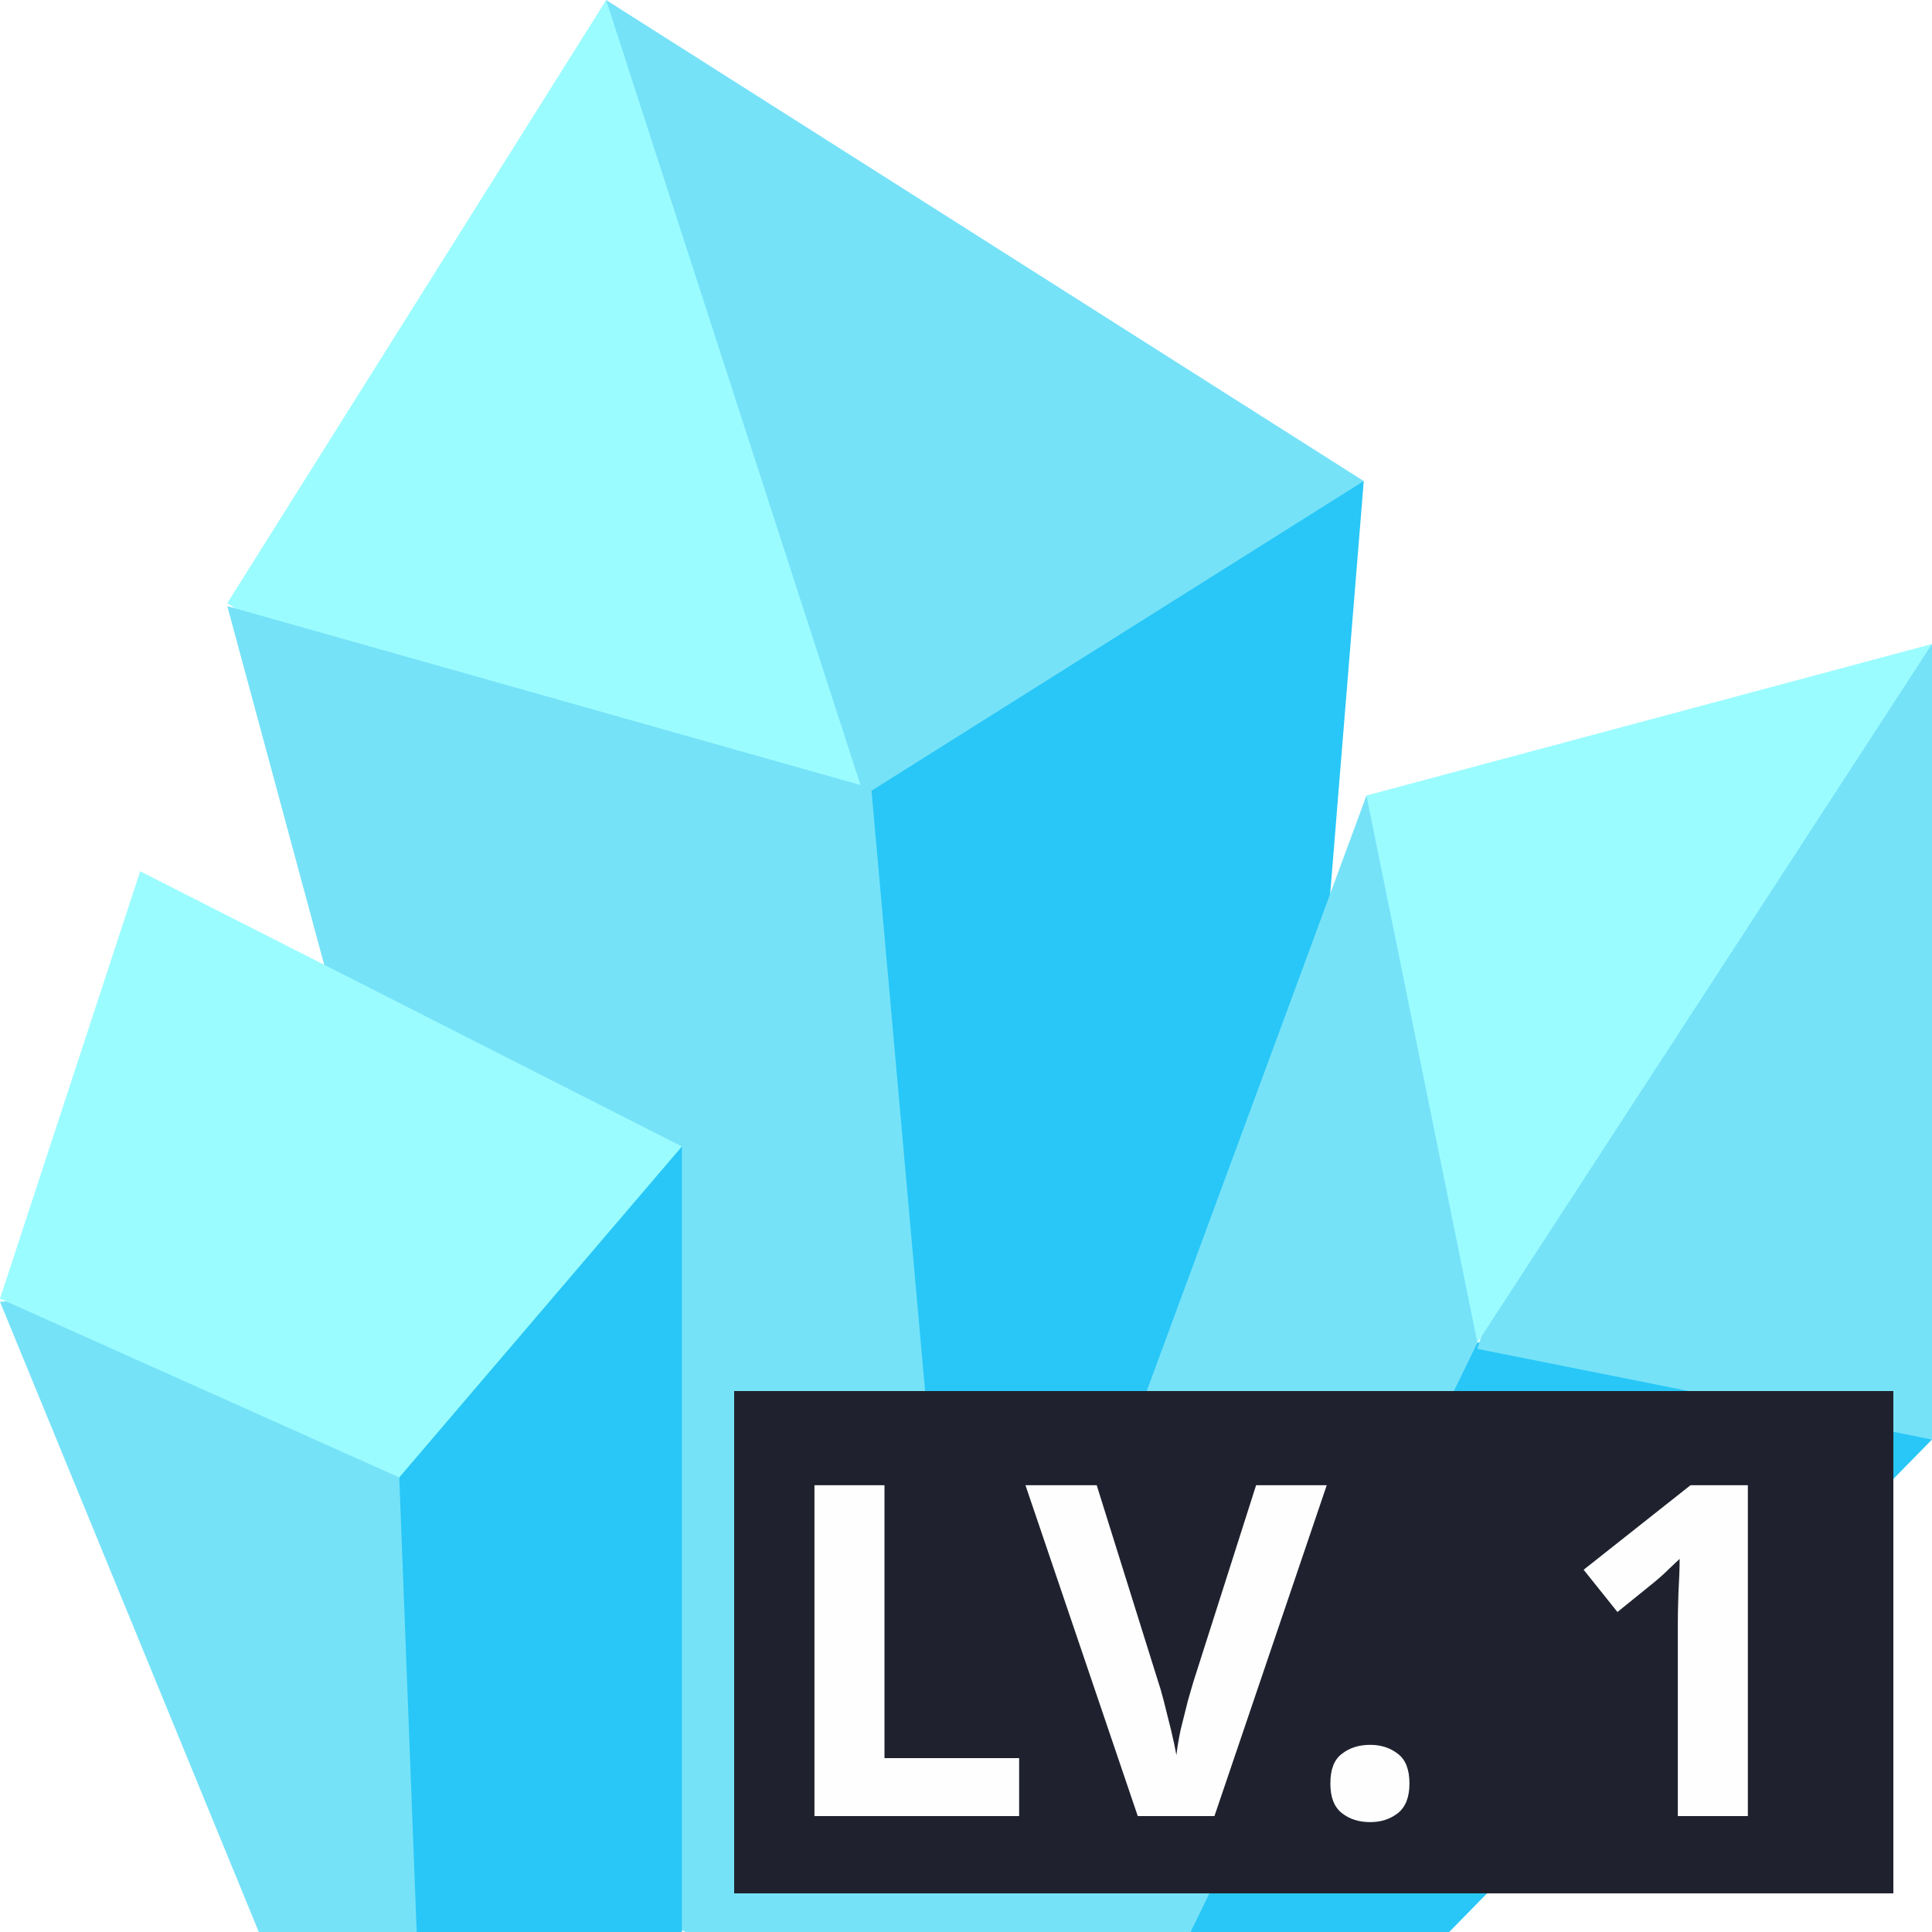
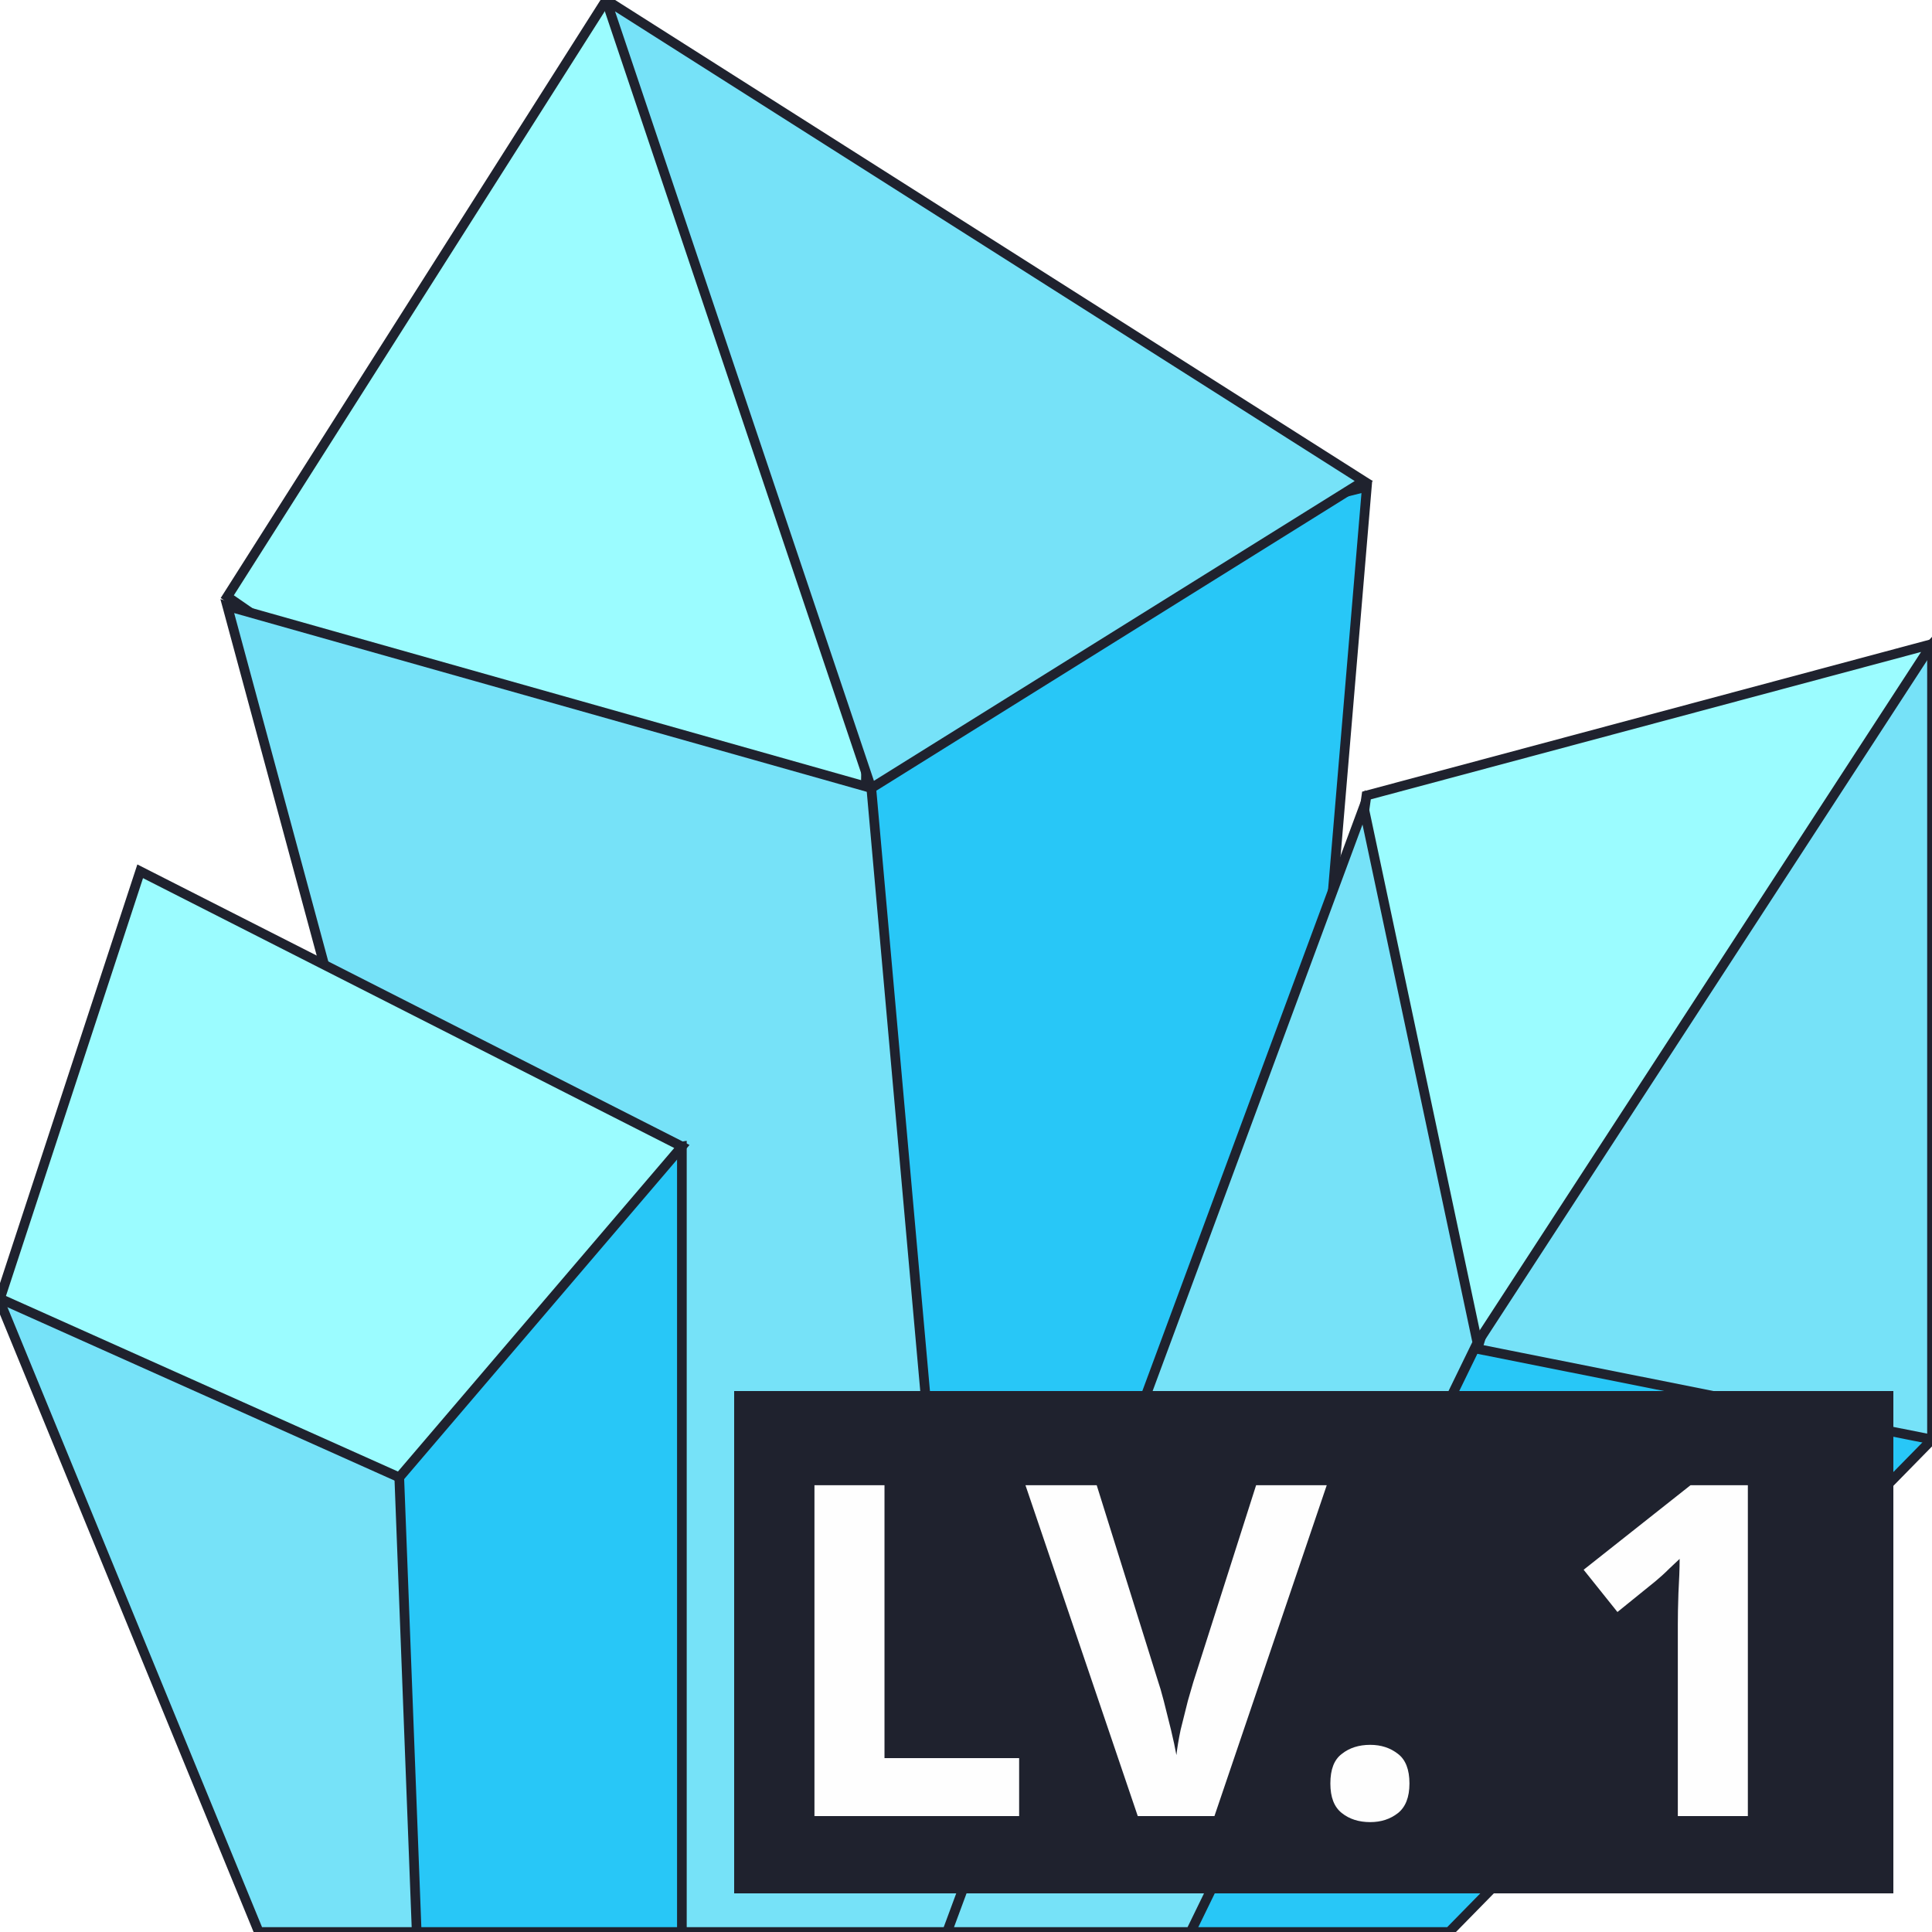
<svg xmlns="http://www.w3.org/2000/svg" width="50px" height="50px" viewBox="0 0 50 50" version="1.1">
  <g id="Page-1" stroke="none" stroke-width="1" fill="none" fill-rule="evenodd">
    <g id="Artboard">
      <g id="gem">
-         <polygon id="Path" fill="#9BFCFF" fill-rule="nonzero" points="15.689 0 5.882 15.609 13.327 20.588 22.406 20.426 22.549 11.507" />
-         <polygon id="Path" fill="#76E2F8" fill-rule="nonzero" points="22.555 20.397 5.882 15.686 14.809 48.725 17.746 50 25.266 50 26.471 31.008" />
-         <polygon id="Path" fill="#28C7F7" fill-rule="nonzero" points="28.073 14.411 22.549 20.397 25.191 50 32.715 44.166 35.294 12.45" />
-         <polygon id="Path" fill="#76E2F8" fill-rule="nonzero" points="22.357 20.588 35.294 12.45 15.686 0" />
-         <polygon id="Path" fill="#28C7F7" fill-rule="nonzero" points="17.647 29.671 11.359 30.714 10.333 38.235 7.843 43.125 10.644 50 17.647 50" />
-         <polygon id="Path" fill="#76E2F8" fill-rule="nonzero" points="0 33.69 6.698 50 10.784 50 10.333 38.235 6.087 33.333" />
-         <polygon id="Path" fill="#9BFCFF" fill-rule="nonzero" points="0 33.608 10.333 38.235 17.647 29.671 3.628 22.549" />
-         <polygon id="Path" fill="#28C7F7" fill-rule="nonzero" points="50 37.255 44.297 33.333 38.235 34.749 31.994 42.585 30.812 50 37.505 50" />
-         <polygon id="Path" fill="#76E2F8" fill-rule="nonzero" points="38.235 34.909 50 37.255 50 16.667 40.652 26.957" />
-         <polygon id="Path" fill="#9BFCFF" fill-rule="nonzero" points="50 16.667 35.364 20.588 34.314 28.056 38.235 34.749" />
-         <polygon id="Path" fill="#76E2F8" fill-rule="nonzero" points="35.364 20.588 24.51 50 30.812 50 38.235 34.749" />
+         <polygon id="Path" stroke="#1F222E" stroke-width="0.25" fill="#9BFCFF" fill-rule="nonzero" points="15.689 0 5.882 15.441 13.327 20.588 22.406 20.426 22.549 11.507" />
+         <polygon id="Path" stroke="#1F222E" stroke-width="0.25" fill="#76E2F8" fill-rule="nonzero" points="22.555 20.397 5.882 15.686 14.809 48.725 17.746 50 25.266 50 26.471 31.008" />
+         <polygon id="Path" stroke="#1F222E" stroke-width="0.25" fill="#28C7F7" fill-rule="nonzero" points="28.073 14.411 22.549 20.397 25.191 50 32.715 44.166 35.374 12.597" />
+         <polygon id="Path" stroke="#1F222E" stroke-width="0.25" fill="#76E2F8" fill-rule="nonzero" points="22.549 20.397 35.294 12.45 15.686 0" />
+         <polygon id="Path" stroke="#1F222E" stroke-width="0.25" fill="#28C7F7" fill-rule="nonzero" points="17.647 29.671 11.359 30.714 10.333 38.235 7.843 43.125 10.644 50 17.647 50" />
+         <polygon id="Path" stroke="#1F222E" stroke-width="0.25" fill="#76E2F8" fill-rule="nonzero" points="0 33.69 6.698 50 10.784 50 10.333 38.235 6.087 33.333" />
+         <polygon id="Path" stroke="#1F222E" stroke-width="0.25" fill="#9BFCFF" fill-rule="nonzero" points="0 33.608 10.333 38.235 17.647 29.671 3.628 22.549" />
+         <polygon id="Path" stroke="#1F222E" stroke-width="0.25" fill="#28C7F7" fill-rule="nonzero" points="50 37.255 44.297 33.333 38.235 34.749 31.994 42.585 30.812 50 37.505 50" />
+         <polygon id="Path" stroke="#1F222E" stroke-width="0.25" fill="#76E2F8" fill-rule="nonzero" points="38.235 34.909 50 37.255 50 16.667 40.652 26.957" />
+         <polygon id="Path" stroke="#1F222E" stroke-width="0.25" fill="#9BFCFF" fill-rule="nonzero" points="50 16.667 35.364 20.588 34.314 28.056 38.235 34.749" />
+         <polygon id="Path" stroke="#1F222E" stroke-width="0.25" fill="#76E2F8" fill-rule="nonzero" points="35.294 20.89 24.51 50 30.812 50 38.235 34.749" />
        <g id="Level" transform="translate(19, 35)">
          <rect id="Rectangle" stroke="#1F222E" fill="#1F222E" x="0.5" y="1.5" width="29" height="12" />
          <text id="LV.-1" fill="#FEFEFE" font-family="Krungthep" font-size="12" font-weight="bold">
            <tspan x="1" y="12">LV. 1</tspan>
          </text>
        </g>
      </g>
    </g>
  </g>
</svg>
